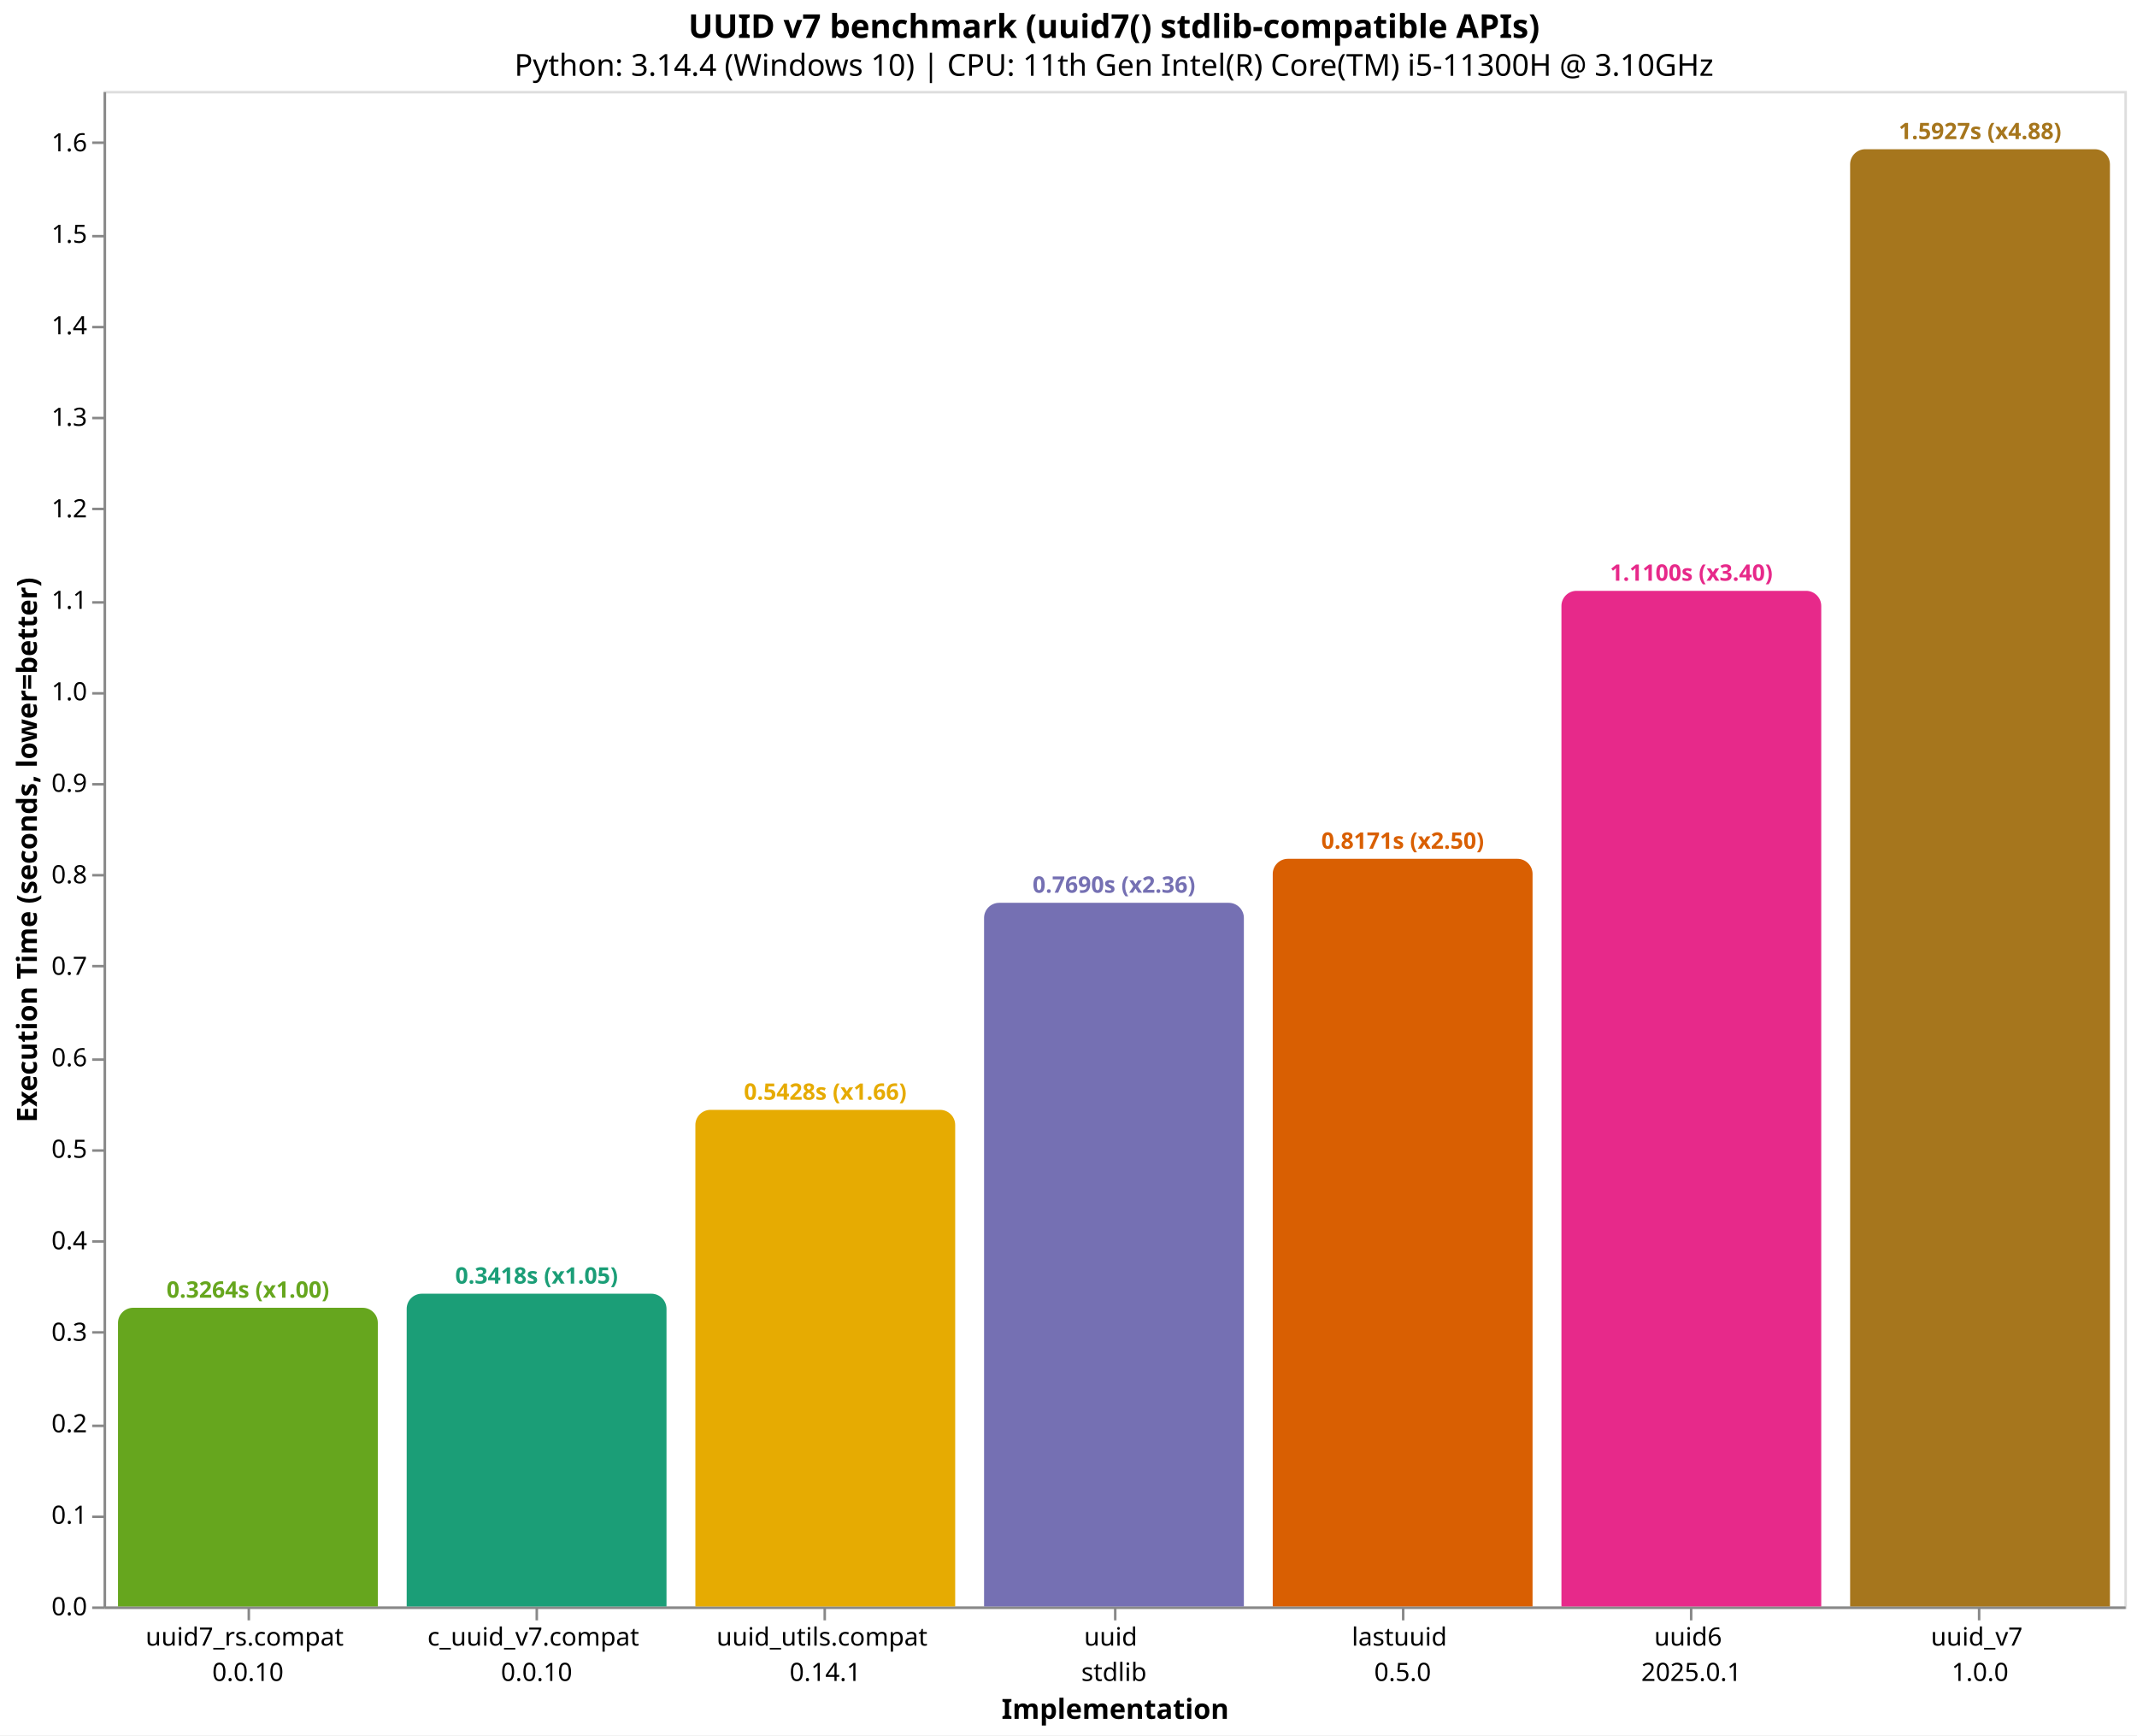
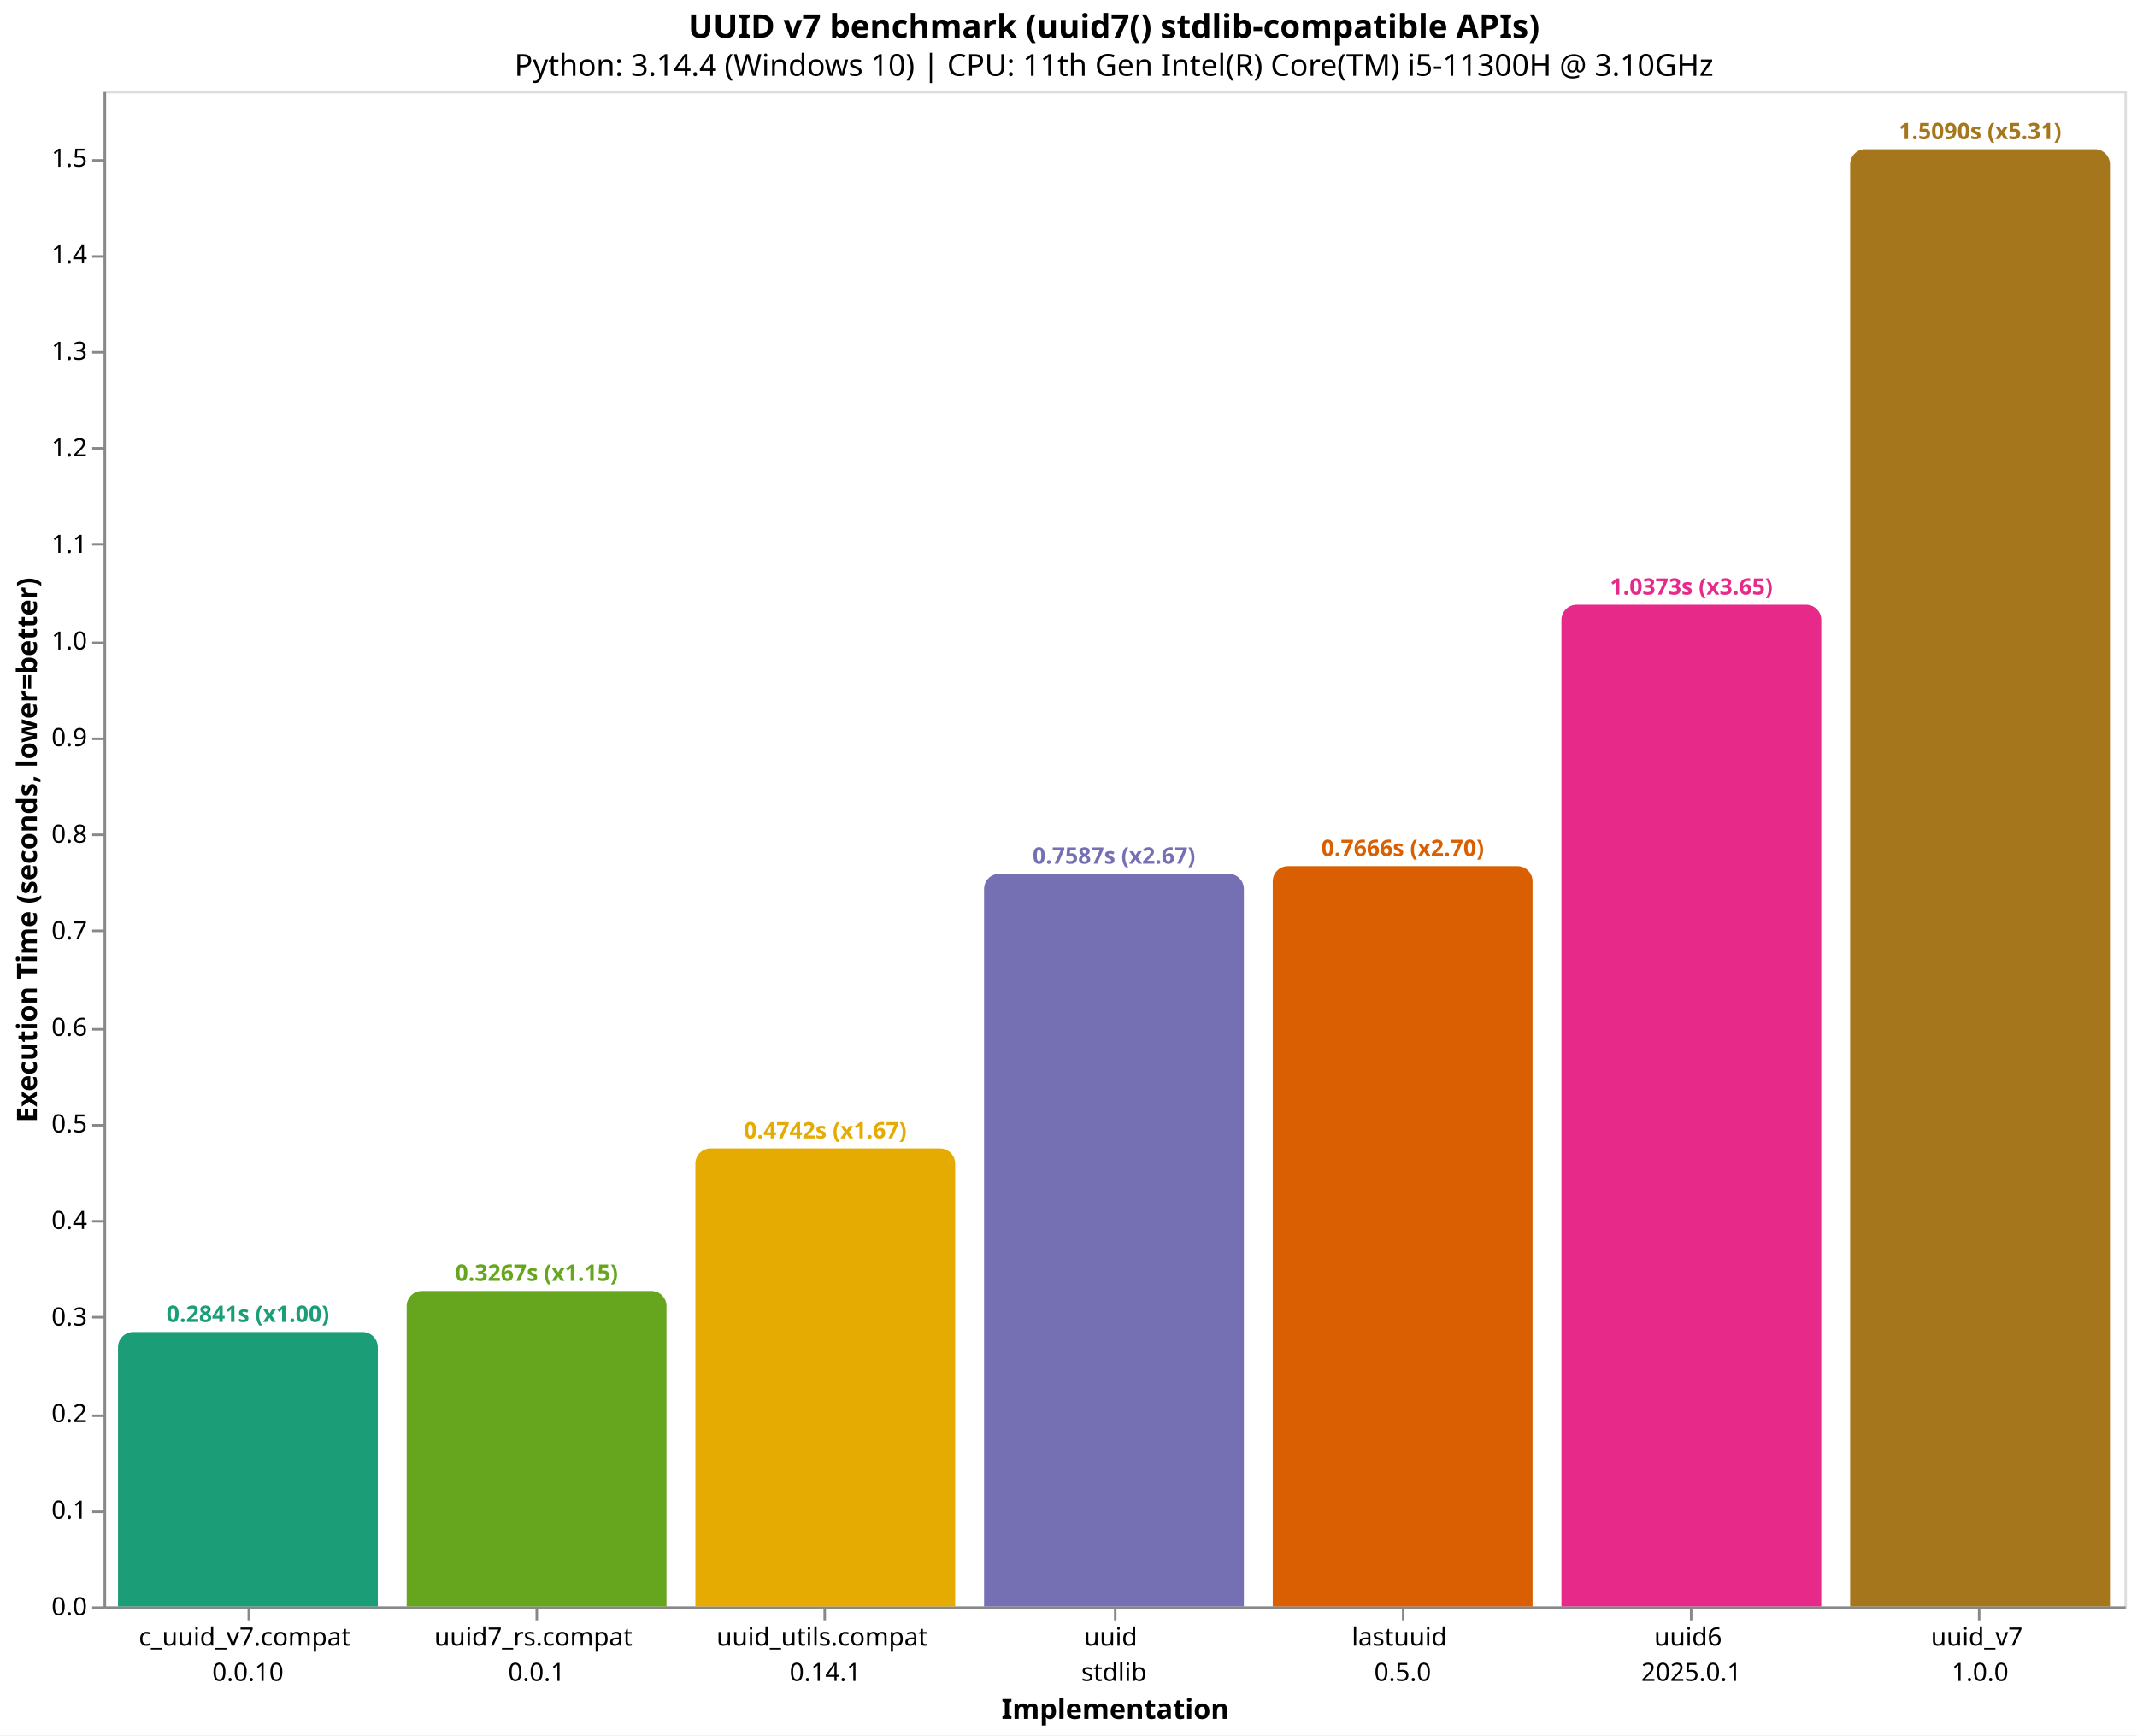
<svg xmlns="http://www.w3.org/2000/svg" version="1.1" class="marks" width="846" height="687" viewBox="0 0 846 687">
  <rect width="846" height="687" fill="white" />
  <g fill="none" stroke-miterlimit="10" transform="translate(41,36)">
    <g class="mark-group role-frame root" role="graphics-object" aria-roledescription="group mark container">
      <g transform="translate(0,0)">
        <path class="background" aria-hidden="true" d="M0.5,0.5h800v600h-800Z" stroke="#ddd" />
        <g>
-           <g class="mark-group role-axis" role="graphics-symbol" aria-roledescription="axis" aria-label="X-axis titled 'Implementation' for a discrete scale with 7 values: uuid7_rs.compat&#10;0.0.10, c_uuid_v7.compat&#10;0.0.10, uuid_utils.compat&#10;0.14.1, uuid&#10;stdlib, lastuuid&#10;0.5.0, uuid6&#10;2025.0.1, uuid_v7&#10;1.0.0">
+           <g class="mark-group role-axis" role="graphics-symbol" aria-roledescription="axis" aria-label="X-axis titled 'Implementation' for a discrete scale with 7 values: c_uuid_v7.compat&#10;0.0.10, uuid7_rs.compat&#10;0.0.1, uuid_utils.compat&#10;0.14.1, uuid&#10;stdlib, lastuuid&#10;0.5.0, uuid6&#10;2025.0.1, uuid_v7&#10;1.0.0">
            <g transform="translate(0.5,600.5)">
              <path class="background" aria-hidden="true" d="M0,0h0v0h0Z" pointer-events="none" />
              <g>
                <g class="mark-rule role-axis-tick" pointer-events="none">
                  <line transform="translate(57,0)" x2="0" y2="5" stroke="#888" stroke-width="1" opacity="1" />
                  <line transform="translate(171,0)" x2="0" y2="5" stroke="#888" stroke-width="1" opacity="1" />
                  <line transform="translate(285,0)" x2="0" y2="5" stroke="#888" stroke-width="1" opacity="1" />
                  <line transform="translate(400,0)" x2="0" y2="5" stroke="#888" stroke-width="1" opacity="1" />
                  <line transform="translate(514,0)" x2="0" y2="5" stroke="#888" stroke-width="1" opacity="1" />
                  <line transform="translate(628,0)" x2="0" y2="5" stroke="#888" stroke-width="1" opacity="1" />
                  <line transform="translate(742,0)" x2="0" y2="5" stroke="#888" stroke-width="1" opacity="1" />
                </g>
                <g class="mark-text role-axis-label" pointer-events="none">
                  <text text-anchor="middle" transform="translate(56.64286,15)" font-family="sans-serif" font-size="10px" fill="#000" opacity="1">
-                     <tspan>uuid7_rs.compat</tspan>
-                     <tspan x="0" dy="14">0.0.10</tspan>
-                   </text>
-                   <text text-anchor="middle" transform="translate(170.9286,15)" font-family="sans-serif" font-size="10px" fill="#000" opacity="1">
                    <tspan>c_uuid_v7.compat</tspan>
                    <tspan x="0" dy="14">0.0.10</tspan>
+                   </text>
+                   <text text-anchor="middle" transform="translate(170.9286,15)" font-family="sans-serif" font-size="10px" fill="#000" opacity="1">
+                     <tspan>uuid7_rs.compat</tspan>
+                     <tspan x="0" dy="14">0.0.1</tspan>
                  </text>
                  <text text-anchor="middle" transform="translate(285.2143,15)" font-family="sans-serif" font-size="10px" fill="#000" opacity="1">
                    <tspan>uuid_utils.compat</tspan>
                    <tspan x="0" dy="14">0.14.1</tspan>
                  </text>
                  <text text-anchor="middle" transform="translate(399.5,15)" font-family="sans-serif" font-size="10px" fill="#000" opacity="1">
                    <tspan>uuid</tspan>
                    <tspan x="0" dy="14">stdlib</tspan>
                  </text>
                  <text text-anchor="middle" transform="translate(513.7857,15)" font-family="sans-serif" font-size="10px" fill="#000" opacity="1">
                    <tspan>lastuuid</tspan>
                    <tspan x="0" dy="14">0.5.0</tspan>
                  </text>
                  <text text-anchor="middle" transform="translate(628.0714,15)" font-family="sans-serif" font-size="10px" fill="#000" opacity="1">
                    <tspan>uuid6</tspan>
                    <tspan x="0" dy="14">2025.0.1</tspan>
                  </text>
                  <text text-anchor="middle" transform="translate(742.3571,15)" font-family="sans-serif" font-size="10px" fill="#000" opacity="1">
                    <tspan>uuid_v7</tspan>
                    <tspan x="0" dy="14">1.0.0</tspan>
                  </text>
                </g>
                <g class="mark-rule role-axis-domain" pointer-events="none">
                  <line transform="translate(0,0)" x2="800" y2="0" stroke="#888" stroke-width="1" opacity="1" />
                </g>
                <g class="mark-text role-axis-title" pointer-events="none">
                  <text text-anchor="middle" transform="translate(400,44)" font-family="sans-serif" font-size="11px" font-weight="bold" fill="#000" opacity="1">Implementation</text>
                </g>
              </g>
              <path class="foreground" aria-hidden="true" d="" pointer-events="none" display="none" />
            </g>
          </g>
-           <g class="mark-group role-axis" role="graphics-symbol" aria-roledescription="axis" aria-label="Y-axis titled 'Execution Time (seconds, lower=better)' for a linear scale with values from 0.0 to 1.7">
+           <g class="mark-group role-axis" role="graphics-symbol" aria-roledescription="axis" aria-label="Y-axis titled 'Execution Time (seconds, lower=better)' for a linear scale with values from 0.0 to 1.6">
            <g transform="translate(0.5,0.5)">
              <path class="background" aria-hidden="true" d="M0,0h0v0h0Z" pointer-events="none" />
              <g>
                <g class="mark-rule role-axis-tick" pointer-events="none">
                  <line transform="translate(0,600)" x2="-5" y2="0" stroke="#888" stroke-width="1" opacity="1" />
-                   <line transform="translate(0,564)" x2="-5" y2="0" stroke="#888" stroke-width="1" opacity="1" />
-                   <line transform="translate(0,528)" x2="-5" y2="0" stroke="#888" stroke-width="1" opacity="1" />
-                   <line transform="translate(0,491)" x2="-5" y2="0" stroke="#888" stroke-width="1" opacity="1" />
-                   <line transform="translate(0,455)" x2="-5" y2="0" stroke="#888" stroke-width="1" opacity="1" />
-                   <line transform="translate(0,419)" x2="-5" y2="0" stroke="#888" stroke-width="1" opacity="1" />
-                   <line transform="translate(0,383)" x2="-5" y2="0" stroke="#888" stroke-width="1" opacity="1" />
-                   <line transform="translate(0,346)" x2="-5" y2="0" stroke="#888" stroke-width="1" opacity="1" />
-                   <line transform="translate(0,310)" x2="-5" y2="0" stroke="#888" stroke-width="1" opacity="1" />
-                   <line transform="translate(0,274)" x2="-5" y2="0" stroke="#888" stroke-width="1" opacity="1" />
-                   <line transform="translate(0,238)" x2="-5" y2="0" stroke="#888" stroke-width="1" opacity="1" />
-                   <line transform="translate(0,202)" x2="-5" y2="0" stroke="#888" stroke-width="1" opacity="1" />
-                   <line transform="translate(0,165)" x2="-5" y2="0" stroke="#888" stroke-width="1" opacity="1" />
-                   <line transform="translate(0,129)" x2="-5" y2="0" stroke="#888" stroke-width="1" opacity="1" />
-                   <line transform="translate(0,93)" x2="-5" y2="0" stroke="#888" stroke-width="1" opacity="1" />
-                   <line transform="translate(0,57)" x2="-5" y2="0" stroke="#888" stroke-width="1" opacity="1" />
-                   <line transform="translate(0,20)" x2="-5" y2="0" stroke="#888" stroke-width="1" opacity="1" />
+                   <line transform="translate(0,562)" x2="-5" y2="0" stroke="#888" stroke-width="1" opacity="1" />
+                   <line transform="translate(0,524)" x2="-5" y2="0" stroke="#888" stroke-width="1" opacity="1" />
+                   <line transform="translate(0,485)" x2="-5" y2="0" stroke="#888" stroke-width="1" opacity="1" />
+                   <line transform="translate(0,447)" x2="-5" y2="0" stroke="#888" stroke-width="1" opacity="1" />
+                   <line transform="translate(0,409)" x2="-5" y2="0" stroke="#888" stroke-width="1" opacity="1" />
+                   <line transform="translate(0,371)" x2="-5" y2="0" stroke="#888" stroke-width="1" opacity="1" />
+                   <line transform="translate(0,332)" x2="-5" y2="0" stroke="#888" stroke-width="1" opacity="1" />
+                   <line transform="translate(0,294)" x2="-5" y2="0" stroke="#888" stroke-width="1" opacity="1" />
+                   <line transform="translate(0,256)" x2="-5" y2="0" stroke="#888" stroke-width="1" opacity="1" />
+                   <line transform="translate(0,218)" x2="-5" y2="0" stroke="#888" stroke-width="1" opacity="1" />
+                   <line transform="translate(0,179)" x2="-5" y2="0" stroke="#888" stroke-width="1" opacity="1" />
+                   <line transform="translate(0,141)" x2="-5" y2="0" stroke="#888" stroke-width="1" opacity="1" />
+                   <line transform="translate(0,103)" x2="-5" y2="0" stroke="#888" stroke-width="1" opacity="1" />
+                   <line transform="translate(0,65)" x2="-5" y2="0" stroke="#888" stroke-width="1" opacity="1" />
+                   <line transform="translate(0,27)" x2="-5" y2="0" stroke="#888" stroke-width="1" opacity="1" />
                </g>
                <g class="mark-text role-axis-label" pointer-events="none">
                  <text text-anchor="end" transform="translate(-7,603)" font-family="sans-serif" font-size="10px" fill="#000" opacity="1">0.0</text>
-                   <text text-anchor="end" transform="translate(-7,566.7763)" font-family="sans-serif" font-size="10px" fill="#000" opacity="1">0.1</text>
-                   <text text-anchor="end" transform="translate(-7,530.5527)" font-family="sans-serif" font-size="10px" fill="#000" opacity="1">0.2</text>
-                   <text text-anchor="end" transform="translate(-7,494.329)" font-family="sans-serif" font-size="10px" fill="#000" opacity="1">0.3</text>
-                   <text text-anchor="end" transform="translate(-7,458.1053)" font-family="sans-serif" font-size="10px" fill="#000" opacity="1">0.4</text>
-                   <text text-anchor="end" transform="translate(-7,421.8816)" font-family="sans-serif" font-size="10px" fill="#000" opacity="1">0.5</text>
-                   <text text-anchor="end" transform="translate(-7,385.658)" font-family="sans-serif" font-size="10px" fill="#000" opacity="1">0.6</text>
-                   <text text-anchor="end" transform="translate(-7,349.4343)" font-family="sans-serif" font-size="10px" fill="#000" opacity="1">0.7</text>
-                   <text text-anchor="end" transform="translate(-7,313.2106)" font-family="sans-serif" font-size="10px" fill="#000" opacity="1">0.8</text>
-                   <text text-anchor="end" transform="translate(-7,276.9869)" font-family="sans-serif" font-size="10px" fill="#000" opacity="1">0.9</text>
-                   <text text-anchor="end" transform="translate(-7,240.7633)" font-family="sans-serif" font-size="10px" fill="#000" opacity="1">1.0</text>
-                   <text text-anchor="end" transform="translate(-7,204.5396)" font-family="sans-serif" font-size="10px" fill="#000" opacity="1">1.1</text>
-                   <text text-anchor="end" transform="translate(-7,168.3159)" font-family="sans-serif" font-size="10px" fill="#000" opacity="1">1.2</text>
-                   <text text-anchor="end" transform="translate(-7,132.0922)" font-family="sans-serif" font-size="10px" fill="#000" opacity="1">1.3</text>
-                   <text text-anchor="end" transform="translate(-7,95.86857)" font-family="sans-serif" font-size="10px" fill="#000" opacity="1">1.4</text>
-                   <text text-anchor="end" transform="translate(-7,59.64489)" font-family="sans-serif" font-size="10px" fill="#000" opacity="1">1.5</text>
-                   <text text-anchor="end" transform="translate(-7,23.42122)" font-family="sans-serif" font-size="10px" fill="#000" opacity="1">1.6</text>
+                   <text text-anchor="end" transform="translate(-7,564.7668)" font-family="sans-serif" font-size="10px" fill="#000" opacity="1">0.1</text>
+                   <text text-anchor="end" transform="translate(-7,526.5337)" font-family="sans-serif" font-size="10px" fill="#000" opacity="1">0.2</text>
+                   <text text-anchor="end" transform="translate(-7,488.3005)" font-family="sans-serif" font-size="10px" fill="#000" opacity="1">0.3</text>
+                   <text text-anchor="end" transform="translate(-7,450.0673)" font-family="sans-serif" font-size="10px" fill="#000" opacity="1">0.4</text>
+                   <text text-anchor="end" transform="translate(-7,411.8342)" font-family="sans-serif" font-size="10px" fill="#000" opacity="1">0.5</text>
+                   <text text-anchor="end" transform="translate(-7,373.601)" font-family="sans-serif" font-size="10px" fill="#000" opacity="1">0.6</text>
+                   <text text-anchor="end" transform="translate(-7,335.3678)" font-family="sans-serif" font-size="10px" fill="#000" opacity="1">0.7</text>
+                   <text text-anchor="end" transform="translate(-7,297.1346)" font-family="sans-serif" font-size="10px" fill="#000" opacity="1">0.8</text>
+                   <text text-anchor="end" transform="translate(-7,258.9015)" font-family="sans-serif" font-size="10px" fill="#000" opacity="1">0.9</text>
+                   <text text-anchor="end" transform="translate(-7,220.6683)" font-family="sans-serif" font-size="10px" fill="#000" opacity="1">1.0</text>
+                   <text text-anchor="end" transform="translate(-7,182.4351)" font-family="sans-serif" font-size="10px" fill="#000" opacity="1">1.1</text>
+                   <text text-anchor="end" transform="translate(-7,144.202)" font-family="sans-serif" font-size="10px" fill="#000" opacity="1">1.2</text>
+                   <text text-anchor="end" transform="translate(-7,105.9688)" font-family="sans-serif" font-size="10px" fill="#000" opacity="1">1.3</text>
+                   <text text-anchor="end" transform="translate(-7,67.73563)" font-family="sans-serif" font-size="10px" fill="#000" opacity="1">1.4</text>
+                   <text text-anchor="end" transform="translate(-7,29.50246)" font-family="sans-serif" font-size="10px" fill="#000" opacity="1">1.5</text>
                </g>
                <g class="mark-rule role-axis-domain" pointer-events="none">
                  <line transform="translate(0,600)" x2="0" y2="-600" stroke="#888" stroke-width="1" opacity="1" />
                </g>
                <g class="mark-text role-axis-title" pointer-events="none">
                  <text text-anchor="middle" transform="translate(-24.90137,300) rotate(-90) translate(0,-2)" font-family="sans-serif" font-size="11px" font-weight="bold" fill="#000" opacity="1">Execution Time (seconds, lower=better)</text>
                </g>
              </g>
              <path class="foreground" aria-hidden="true" d="" pointer-events="none" display="none" />
            </g>
          </g>
          <g class="mark-group role-scope" role="graphics-object" aria-roledescription="group mark container">
-             <g transform="translate(5.714286,481.7571)">
-               <path class="background" aria-hidden="true" d="M6,0L96.857,0C100.169,0,102.857,2.689,102.857,6L102.857,118.243C102.857,118.243,102.857,118.243,102.857,118.243L0,118.243C0,118.243,0,118.243,0,118.243L0,6C0,2.689,2.689,0,6,0Z" />
+             <g transform="translate(5.714286,491.3681)">
+               <path class="background" aria-hidden="true" d="M6,0L96.857,0C100.169,0,102.857,2.689,102.857,6L102.857,108.632C102.857,108.632,102.857,108.632,102.857,108.632L0,108.632C0,108.632,0,108.632,0,108.632L0,6C0,2.689,2.689,0,6,0Z" />
              <g clip-path="url(#clip10)">
                <g class="mark-group role-scope" role="graphics-object" aria-roledescription="group mark container">
-                   <g transform="translate(0,-481.7571)">
-                     <path class="background" aria-hidden="true" d="M0,0h102.857v0h-102.857Z" />
-                     <g>
-                       <g class="mark-rect role-mark layer_0_marks" role="graphics-object" aria-roledescription="rect mark container">
-                         <path aria-label="Implementation: uuid7_rs.compat&#10;0.0.10; Execution Time (seconds, lower=better): 0.326424399998; implementation: uuid7_rs.compat; Execution Time (s): 0.3264; Slowdown: 1.00" role="graphics-symbol" aria-roledescription="bar" d="M0,481.757h102.857v118.243h-102.857Z" fill="#66a61e" />
-                       </g>
-                     </g>
-                     <path class="foreground" aria-hidden="true" d="" display="none" />
-                   </g>
-                 </g>
-               </g>
-               <path class="foreground" aria-hidden="true" d="" display="none" />
-             </g>
-             <g transform="translate(120,476.1869)">
-               <path class="background" aria-hidden="true" d="M6,0L96.857,0C100.169,0,102.857,2.689,102.857,6L102.857,123.813C102.857,123.813,102.857,123.813,102.857,123.813L0,123.813C0,123.813,0,123.813,0,123.813L0,6C0,2.689,2.689,0,6,0Z" />
+                   <g transform="translate(0,-491.3681)">
+                     <path class="background" aria-hidden="true" d="M0,0h102.857v0h-102.857Z" />
+                     <g>
+                       <g class="mark-rect role-mark layer_0_marks" role="graphics-object" aria-roledescription="rect mark container">
+                         <path aria-label="Implementation: c_uuid_v7.compat&#10;0.0.10; Execution Time (seconds, lower=better): 0.28413; implementation: c_uuid_v7.compat; Execution Time (s): 0.2841; Slowdown: 1.00" role="graphics-symbol" aria-roledescription="bar" d="M0,491.368h102.857v108.632h-102.857Z" fill="#1b9e77" />
+                       </g>
+                     </g>
+                     <path class="foreground" aria-hidden="true" d="" display="none" />
+                   </g>
+                 </g>
+               </g>
+               <path class="foreground" aria-hidden="true" d="" display="none" />
+             </g>
+             <g transform="translate(120,475.0979)">
+               <path class="background" aria-hidden="true" d="M6,0L96.857,0C100.169,0,102.857,2.689,102.857,6L102.857,124.902C102.857,124.902,102.857,124.902,102.857,124.902L0,124.902C0,124.902,0,124.902,0,124.902L0,6C0,2.689,2.689,0,6,0Z" />
              <g clip-path="url(#clip11)">
                <g class="mark-group role-scope" role="graphics-object" aria-roledescription="group mark container">
-                   <g transform="translate(0,-476.1869)">
-                     <path class="background" aria-hidden="true" d="M0,0h102.857v0h-102.857Z" />
-                     <g>
-                       <g class="mark-rect role-mark layer_0_marks" role="graphics-object" aria-roledescription="rect mark container">
-                         <path aria-label="Implementation: c_uuid_v7.compat&#10;0.0.10; Execution Time (seconds, lower=better): 0.341801499999; implementation: c_uuid_v7.compat; Execution Time (s): 0.3418; Slowdown: 1.05" role="graphics-symbol" aria-roledescription="bar" d="M0,476.187h102.857v123.813h-102.857Z" fill="#1b9e77" />
-                       </g>
-                     </g>
-                     <path class="foreground" aria-hidden="true" d="" display="none" />
-                   </g>
-                 </g>
-               </g>
-               <path class="foreground" aria-hidden="true" d="" display="none" />
-             </g>
-             <g transform="translate(234.2857,403.3922)">
-               <path class="background" aria-hidden="true" d="M6,0L96.857,0C100.169,0,102.857,2.689,102.857,6L102.857,196.608C102.857,196.608,102.857,196.608,102.857,196.608L0,196.608C0,196.608,0,196.608,0,196.608L0,6C0,2.689,2.689,0,6,0Z" />
+                   <g transform="translate(0,-475.0979)">
+                     <path class="background" aria-hidden="true" d="M0,0h102.857v0h-102.857Z" />
+                     <g>
+                       <g class="mark-rect role-mark layer_0_marks" role="graphics-object" aria-roledescription="rect mark container">
+                         <path aria-label="Implementation: uuid7_rs.compat&#10;0.0.1; Execution Time (seconds, lower=better): 0.326685100001; implementation: uuid7_rs.compat; Execution Time (s): 0.3267; Slowdown: 1.15" role="graphics-symbol" aria-roledescription="bar" d="M0,475.098h102.857v124.902h-102.857Z" fill="#66a61e" />
+                       </g>
+                     </g>
+                     <path class="foreground" aria-hidden="true" d="" display="none" />
+                   </g>
+                 </g>
+               </g>
+               <path class="foreground" aria-hidden="true" d="" display="none" />
+             </g>
+             <g transform="translate(234.2857,418.6827)">
+               <path class="background" aria-hidden="true" d="M6,0L96.857,0C100.169,0,102.857,2.689,102.857,6L102.857,181.317C102.857,181.317,102.857,181.317,102.857,181.317L0,181.317C0,181.317,0,181.317,0,181.317L0,6C0,2.689,2.689,0,6,0Z" />
              <g clip-path="url(#clip12)">
                <g class="mark-group role-scope" role="graphics-object" aria-roledescription="group mark container">
-                   <g transform="translate(0,-403.3922)">
-                     <path class="background" aria-hidden="true" d="M0,0h102.857v0h-102.857Z" />
-                     <g>
-                       <g class="mark-rect role-mark layer_0_marks" role="graphics-object" aria-roledescription="rect mark container">
-                         <path aria-label="Implementation: uuid_utils.compat&#10;0.14.1; Execution Time (seconds, lower=better): 0.542760599998; implementation: uuid_utils.compat; Execution Time (s): 0.5428; Slowdown: 1.66" role="graphics-symbol" aria-roledescription="bar" d="M0,403.392h102.857v196.608h-102.857Z" fill="#e6ab02" />
-                       </g>
-                     </g>
-                     <path class="foreground" aria-hidden="true" d="" display="none" />
-                   </g>
-                 </g>
-               </g>
-               <path class="foreground" aria-hidden="true" d="" display="none" />
-             </g>
-             <g transform="translate(348.5714,321.4279)">
-               <path class="background" aria-hidden="true" d="M6,0L96.857,0C100.169,0,102.857,2.689,102.857,6L102.857,278.572C102.857,278.572,102.857,278.572,102.857,278.572L0,278.572C0,278.572,0,278.572,0,278.572L0,6C0,2.689,2.689,0,6,0Z" />
+                   <g transform="translate(0,-418.6827)">
+                     <path class="background" aria-hidden="true" d="M0,0h102.857v0h-102.857Z" />
+                     <g>
+                       <g class="mark-rect role-mark layer_0_marks" role="graphics-object" aria-roledescription="rect mark container">
+                         <path aria-label="Implementation: uuid_utils.compat&#10;0.14.1; Execution Time (seconds, lower=better): 0.474240899999; implementation: uuid_utils.compat; Execution Time (s): 0.4742; Slowdown: 1.67" role="graphics-symbol" aria-roledescription="bar" d="M0,418.683h102.857v181.317h-102.857Z" fill="#e6ab02" />
+                       </g>
+                     </g>
+                     <path class="foreground" aria-hidden="true" d="" display="none" />
+                   </g>
+                 </g>
+               </g>
+               <path class="foreground" aria-hidden="true" d="" display="none" />
+             </g>
+             <g transform="translate(348.5714,309.935)">
+               <path class="background" aria-hidden="true" d="M6,0L96.857,0C100.169,0,102.857,2.689,102.857,6L102.857,290.065C102.857,290.065,102.857,290.065,102.857,290.065L0,290.065C0,290.065,0,290.065,0,290.065L0,6C0,2.689,2.689,0,6,0Z" />
              <g clip-path="url(#clip13)">
                <g class="mark-group role-scope" role="graphics-object" aria-roledescription="group mark container">
-                   <g transform="translate(0,-321.4279)">
-                     <path class="background" aria-hidden="true" d="M0,0h102.857v0h-102.857Z" />
-                     <g>
-                       <g class="mark-rect role-mark layer_0_marks" role="graphics-object" aria-roledescription="rect mark container">
-                         <path aria-label="Implementation: uuid&#10;stdlib; Execution Time (seconds, lower=better): 0.769033200002; implementation: uuid; Execution Time (s): 0.7690; Slowdown: 2.36" role="graphics-symbol" aria-roledescription="bar" d="M0,321.428h102.857v278.572h-102.857Z" fill="#7570b3" />
-                       </g>
-                     </g>
-                     <path class="foreground" aria-hidden="true" d="" display="none" />
-                   </g>
-                 </g>
-               </g>
-               <path class="foreground" aria-hidden="true" d="" display="none" />
-             </g>
-             <g transform="translate(462.8571,304.0106)">
-               <path class="background" aria-hidden="true" d="M6,0L96.857,0C100.169,0,102.857,2.689,102.857,6L102.857,295.989C102.857,295.989,102.857,295.989,102.857,295.989L0,295.989C0,295.989,0,295.989,0,295.989L0,6C0,2.689,2.689,0,6,0Z" />
+                   <g transform="translate(0,-309.935)">
+                     <path class="background" aria-hidden="true" d="M0,0h102.857v0h-102.857Z" />
+                     <g>
+                       <g class="mark-rect role-mark layer_0_marks" role="graphics-object" aria-roledescription="rect mark container">
+                         <path aria-label="Implementation: uuid&#10;stdlib; Execution Time (seconds, lower=better): 0.758673700002; implementation: uuid; Execution Time (s): 0.7587; Slowdown: 2.67" role="graphics-symbol" aria-roledescription="bar" d="M0,309.935h102.857v290.065h-102.857Z" fill="#7570b3" />
+                       </g>
+                     </g>
+                     <path class="foreground" aria-hidden="true" d="" display="none" />
+                   </g>
+                 </g>
+               </g>
+               <path class="foreground" aria-hidden="true" d="" display="none" />
+             </g>
+             <g transform="translate(462.8571,306.9208)">
+               <path class="background" aria-hidden="true" d="M6,0L96.857,0C100.169,0,102.857,2.689,102.857,6L102.857,293.079C102.857,293.079,102.857,293.079,102.857,293.079L0,293.079C0,293.079,0,293.079,0,293.079L0,6C0,2.689,2.689,0,6,0Z" />
              <g clip-path="url(#clip14)">
                <g class="mark-group role-scope" role="graphics-object" aria-roledescription="group mark container">
-                   <g transform="translate(0,-304.0106)">
-                     <path class="background" aria-hidden="true" d="M0,0h102.857v0h-102.857Z" />
-                     <g>
-                       <g class="mark-rect role-mark layer_0_marks" role="graphics-object" aria-roledescription="rect mark container">
-                         <path aria-label="Implementation: lastuuid&#10;0.5.0; Execution Time (seconds, lower=better): 0.817115900001; implementation: lastuuid; Execution Time (s): 0.8171; Slowdown: 2.50" role="graphics-symbol" aria-roledescription="bar" d="M0,304.011h102.857v295.989h-102.857Z" fill="#d95f02" />
-                       </g>
-                     </g>
-                     <path class="foreground" aria-hidden="true" d="" display="none" />
-                   </g>
-                 </g>
-               </g>
-               <path class="foreground" aria-hidden="true" d="" display="none" />
-             </g>
-             <g transform="translate(577.1429,197.9132)">
-               <path class="background" aria-hidden="true" d="M6,0L96.857,0C100.169,0,102.857,2.689,102.857,6L102.857,402.087C102.857,402.087,102.857,402.087,102.857,402.087L0,402.087C0,402.087,0,402.087,0,402.087L0,6C0,2.689,2.689,0,6,0Z" />
+                   <g transform="translate(0,-306.9208)">
+                     <path class="background" aria-hidden="true" d="M0,0h102.857v0h-102.857Z" />
+                     <g>
+                       <g class="mark-rect role-mark layer_0_marks" role="graphics-object" aria-roledescription="rect mark container">
+                         <path aria-label="Implementation: lastuuid&#10;0.5.0; Execution Time (seconds, lower=better): 0.766557399998; implementation: lastuuid; Execution Time (s): 0.7666; Slowdown: 2.70" role="graphics-symbol" aria-roledescription="bar" d="M0,306.921h102.857v293.079h-102.857Z" fill="#d95f02" />
+                       </g>
+                     </g>
+                     <path class="foreground" aria-hidden="true" d="" display="none" />
+                   </g>
+                 </g>
+               </g>
+               <path class="foreground" aria-hidden="true" d="" display="none" />
+             </g>
+             <g transform="translate(577.1429,203.4086)">
+               <path class="background" aria-hidden="true" d="M6,0L96.857,0C100.169,0,102.857,2.689,102.857,6L102.857,396.591C102.857,396.591,102.857,396.591,102.857,396.591L0,396.591C0,396.591,0,396.591,0,396.591L0,6C0,2.689,2.689,0,6,0Z" />
              <g clip-path="url(#clip15)">
                <g class="mark-group role-scope" role="graphics-object" aria-roledescription="group mark container">
-                   <g transform="translate(0,-197.9132)">
-                     <path class="background" aria-hidden="true" d="M0,0h102.857v0h-102.857Z" />
-                     <g>
-                       <g class="mark-rect role-mark layer_0_marks" role="graphics-object" aria-roledescription="rect mark container">
-                         <path aria-label="Implementation: uuid6&#10;2025.0.1; Execution Time (seconds, lower=better): 1.1100112; implementation: uuid6; Execution Time (s): 1.1100; Slowdown: 3.40" role="graphics-symbol" aria-roledescription="bar" d="M0,197.913h102.857v402.087h-102.857Z" fill="#e7298a" />
+                   <g transform="translate(0,-203.4086)">
+                     <path class="background" aria-hidden="true" d="M0,0h102.857v0h-102.857Z" />
+                     <g>
+                       <g class="mark-rect role-mark layer_0_marks" role="graphics-object" aria-roledescription="rect mark container">
+                         <path aria-label="Implementation: uuid6&#10;2025.0.1; Execution Time (seconds, lower=better): 1.0372967; implementation: uuid6; Execution Time (s): 1.0373; Slowdown: 3.65" role="graphics-symbol" aria-roledescription="bar" d="M0,203.409h102.857v396.591h-102.857Z" fill="#e7298a" />
                      </g>
                    </g>
                    <path class="foreground" aria-hidden="true" d="" display="none" />
                  </g>
                </g>
              </g>
              <path class="foreground" aria-hidden="true" d="" display="none" />
            </g>
            <g transform="translate(691.4286,23.07692)">
              <path class="background" aria-hidden="true" d="M6,0L96.857,0C100.169,0,102.857,2.689,102.857,6L102.857,576.923C102.857,576.923,102.857,576.923,102.857,576.923L0,576.923C0,576.923,0,576.923,0,576.923L0,6C0,2.689,2.689,0,6,0Z" />
              <g clip-path="url(#clip16)">
                <g class="mark-group role-scope" role="graphics-object" aria-roledescription="group mark container">
                  <g transform="translate(0,-23.07692)">
                    <path class="background" aria-hidden="true" d="M0,0h102.857v0h-102.857Z" />
                    <g>
                      <g class="mark-rect role-mark layer_0_marks" role="graphics-object" aria-roledescription="rect mark container">
-                         <path aria-label="Implementation: uuid_v7&#10;1.0.0; Execution Time (seconds, lower=better): 1.5926686; implementation: uuid_v7; Execution Time (s): 1.5927; Slowdown: 4.88" role="graphics-symbol" aria-roledescription="bar" d="M0,23.077h102.857v576.923h-102.857Z" fill="#a6761d" />
+                         <path aria-label="Implementation: uuid_v7&#10;1.0.0; Execution Time (seconds, lower=better): 1.5089596; implementation: uuid_v7; Execution Time (s): 1.5090; Slowdown: 5.31" role="graphics-symbol" aria-roledescription="bar" d="M0,23.077h102.857v576.923h-102.857Z" fill="#a6761d" />
                      </g>
                    </g>
                    <path class="foreground" aria-hidden="true" d="" display="none" />
                  </g>
                </g>
              </g>
              <path class="foreground" aria-hidden="true" d="" display="none" />
            </g>
          </g>
          <g class="mark-text role-mark layer_1_marks" role="graphics-object" aria-roledescription="text mark container">
-             <text aria-label="Implementation: uuid7_rs.compat&#10;0.0.10; Execution Time (seconds, lower=better): 0.326424399998; implementation: uuid7_rs.compat; label: 0.3264s (x1.00); Execution Time (s): 0.3264; Slowdown: 1.00" role="graphics-symbol" aria-roledescription="text mark" text-anchor="middle" transform="translate(57.14286,477.7571)" font-family="sans-serif" font-size="9px" font-weight="bold" fill="#66a61e">0.3264s (x1.00)</text>
-             <text aria-label="Implementation: c_uuid_v7.compat&#10;0.0.10; Execution Time (seconds, lower=better): 0.341801499999; implementation: c_uuid_v7.compat; label: 0.3418s (x1.05); Execution Time (s): 0.3418; Slowdown: 1.05" role="graphics-symbol" aria-roledescription="text mark" text-anchor="middle" transform="translate(171.4286,472.1869)" font-family="sans-serif" font-size="9px" font-weight="bold" fill="#1b9e77">0.3418s (x1.05)</text>
-             <text aria-label="Implementation: uuid_utils.compat&#10;0.14.1; Execution Time (seconds, lower=better): 0.542760599998; implementation: uuid_utils.compat; label: 0.5428s (x1.66); Execution Time (s): 0.5428; Slowdown: 1.66" role="graphics-symbol" aria-roledescription="text mark" text-anchor="middle" transform="translate(285.7143,399.3922)" font-family="sans-serif" font-size="9px" font-weight="bold" fill="#e6ab02">0.5428s (x1.66)</text>
-             <text aria-label="Implementation: uuid&#10;stdlib; Execution Time (seconds, lower=better): 0.769033200002; implementation: uuid; label: 0.7690s (x2.36); Execution Time (s): 0.7690; Slowdown: 2.36" role="graphics-symbol" aria-roledescription="text mark" text-anchor="middle" transform="translate(400,317.4279)" font-family="sans-serif" font-size="9px" font-weight="bold" fill="#7570b3">0.7690s (x2.36)</text>
-             <text aria-label="Implementation: lastuuid&#10;0.5.0; Execution Time (seconds, lower=better): 0.817115900001; implementation: lastuuid; label: 0.8171s (x2.50); Execution Time (s): 0.8171; Slowdown: 2.50" role="graphics-symbol" aria-roledescription="text mark" text-anchor="middle" transform="translate(514.2857,300.0106)" font-family="sans-serif" font-size="9px" font-weight="bold" fill="#d95f02">0.8171s (x2.50)</text>
-             <text aria-label="Implementation: uuid6&#10;2025.0.1; Execution Time (seconds, lower=better): 1.1100112; implementation: uuid6; label: 1.1100s (x3.40); Execution Time (s): 1.1100; Slowdown: 3.40" role="graphics-symbol" aria-roledescription="text mark" text-anchor="middle" transform="translate(628.5714,193.9132)" font-family="sans-serif" font-size="9px" font-weight="bold" fill="#e7298a">1.1100s (x3.40)</text>
-             <text aria-label="Implementation: uuid_v7&#10;1.0.0; Execution Time (seconds, lower=better): 1.5926686; implementation: uuid_v7; label: 1.5927s (x4.88); Execution Time (s): 1.5927; Slowdown: 4.88" role="graphics-symbol" aria-roledescription="text mark" text-anchor="middle" transform="translate(742.8571,19.07692)" font-family="sans-serif" font-size="9px" font-weight="bold" fill="#a6761d">1.5927s (x4.88)</text>
+             <text aria-label="Implementation: c_uuid_v7.compat&#10;0.0.10; Execution Time (seconds, lower=better): 0.28413; implementation: c_uuid_v7.compat; label: 0.2841s (x1.00); Execution Time (s): 0.2841; Slowdown: 1.00" role="graphics-symbol" aria-roledescription="text mark" text-anchor="middle" transform="translate(57.14286,487.3681)" font-family="sans-serif" font-size="9px" font-weight="bold" fill="#1b9e77">0.2841s (x1.00)</text>
+             <text aria-label="Implementation: uuid7_rs.compat&#10;0.0.1; Execution Time (seconds, lower=better): 0.326685100001; implementation: uuid7_rs.compat; label: 0.3267s (x1.15); Execution Time (s): 0.3267; Slowdown: 1.15" role="graphics-symbol" aria-roledescription="text mark" text-anchor="middle" transform="translate(171.4286,471.0979)" font-family="sans-serif" font-size="9px" font-weight="bold" fill="#66a61e">0.3267s (x1.15)</text>
+             <text aria-label="Implementation: uuid_utils.compat&#10;0.14.1; Execution Time (seconds, lower=better): 0.474240899999; implementation: uuid_utils.compat; label: 0.4742s (x1.67); Execution Time (s): 0.4742; Slowdown: 1.67" role="graphics-symbol" aria-roledescription="text mark" text-anchor="middle" transform="translate(285.7143,414.6827)" font-family="sans-serif" font-size="9px" font-weight="bold" fill="#e6ab02">0.4742s (x1.67)</text>
+             <text aria-label="Implementation: uuid&#10;stdlib; Execution Time (seconds, lower=better): 0.758673700002; implementation: uuid; label: 0.7587s (x2.67); Execution Time (s): 0.7587; Slowdown: 2.67" role="graphics-symbol" aria-roledescription="text mark" text-anchor="middle" transform="translate(400,305.935)" font-family="sans-serif" font-size="9px" font-weight="bold" fill="#7570b3">0.7587s (x2.67)</text>
+             <text aria-label="Implementation: lastuuid&#10;0.5.0; Execution Time (seconds, lower=better): 0.766557399998; implementation: lastuuid; label: 0.7666s (x2.70); Execution Time (s): 0.7666; Slowdown: 2.70" role="graphics-symbol" aria-roledescription="text mark" text-anchor="middle" transform="translate(514.2857,302.9208)" font-family="sans-serif" font-size="9px" font-weight="bold" fill="#d95f02">0.7666s (x2.70)</text>
+             <text aria-label="Implementation: uuid6&#10;2025.0.1; Execution Time (seconds, lower=better): 1.0372967; implementation: uuid6; label: 1.0373s (x3.65); Execution Time (s): 1.0373; Slowdown: 3.65" role="graphics-symbol" aria-roledescription="text mark" text-anchor="middle" transform="translate(628.5714,199.4086)" font-family="sans-serif" font-size="9px" font-weight="bold" fill="#e7298a">1.0373s (x3.65)</text>
+             <text aria-label="Implementation: uuid_v7&#10;1.0.0; Execution Time (seconds, lower=better): 1.5089596; implementation: uuid_v7; label: 1.5090s (x5.31); Execution Time (s): 1.5090; Slowdown: 5.31" role="graphics-symbol" aria-roledescription="text mark" text-anchor="middle" transform="translate(742.8571,19.07692)" font-family="sans-serif" font-size="9px" font-weight="bold" fill="#a6761d">1.5090s (x5.31)</text>
          </g>
          <g class="mark-group role-title">
            <g transform="translate(400,-31)">
              <path class="background" aria-hidden="true" d="M0,0h0v0h0Z" pointer-events="none" />
              <g>
                <g class="mark-text role-title-text" role="graphics-symbol" aria-roledescription="title" aria-label="Title text 'UUID v7 benchmark (uuid7() stdlib-compatible APIs)'" pointer-events="none">
                  <text text-anchor="middle" transform="translate(0,10)" font-family="sans-serif" font-size="13px" font-weight="bold" fill="#000" opacity="1">UUID v7 benchmark (uuid7() stdlib-compatible APIs)</text>
                </g>
                <g class="mark-text role-title-subtitle" role="graphics-symbol" aria-roledescription="subtitle" aria-label="Subtitle text 'Python: 3.14.4 (Windows 10) | CPU: 11th Gen Intel(R) Core(TM) i5-11300H @ 3.10GHz'" pointer-events="none">
                  <text text-anchor="middle" transform="translate(0,25)" font-family="sans-serif" font-size="12px" fill="#000" opacity="1">Python: 3.14.4 (Windows 10) | CPU: 11th Gen Intel(R) Core(TM) i5-11300H @ 3.10GHz</text>
                </g>
              </g>
              <path class="foreground" aria-hidden="true" d="" pointer-events="none" display="none" />
            </g>
          </g>
        </g>
        <path class="foreground" aria-hidden="true" d="" display="none" />
      </g>
    </g>
  </g>
  <defs>
    <clipPath id="clip10">
-       <path d="M6,0L96.857,0C100.169,0,102.857,2.689,102.857,6L102.857,118.243C102.857,118.243,102.857,118.243,102.857,118.243L0,118.243C0,118.243,0,118.243,0,118.243L0,6C0,2.689,2.689,0,6,0Z" />
+       <path d="M6,0L96.857,0C100.169,0,102.857,2.689,102.857,6L102.857,108.632C102.857,108.632,102.857,108.632,102.857,108.632L0,108.632C0,108.632,0,108.632,0,108.632L0,6C0,2.689,2.689,0,6,0Z" />
    </clipPath>
    <clipPath id="clip11">
-       <path d="M6,0L96.857,0C100.169,0,102.857,2.689,102.857,6L102.857,123.813C102.857,123.813,102.857,123.813,102.857,123.813L0,123.813C0,123.813,0,123.813,0,123.813L0,6C0,2.689,2.689,0,6,0Z" />
+       <path d="M6,0L96.857,0C100.169,0,102.857,2.689,102.857,6L102.857,124.902C102.857,124.902,102.857,124.902,102.857,124.902L0,124.902C0,124.902,0,124.902,0,124.902L0,6C0,2.689,2.689,0,6,0Z" />
    </clipPath>
    <clipPath id="clip12">
-       <path d="M6,0L96.857,0C100.169,0,102.857,2.689,102.857,6L102.857,196.608C102.857,196.608,102.857,196.608,102.857,196.608L0,196.608C0,196.608,0,196.608,0,196.608L0,6C0,2.689,2.689,0,6,0Z" />
+       <path d="M6,0L96.857,0C100.169,0,102.857,2.689,102.857,6L102.857,181.317C102.857,181.317,102.857,181.317,102.857,181.317L0,181.317C0,181.317,0,181.317,0,181.317L0,6C0,2.689,2.689,0,6,0Z" />
    </clipPath>
    <clipPath id="clip13">
-       <path d="M6,0L96.857,0C100.169,0,102.857,2.689,102.857,6L102.857,278.572C102.857,278.572,102.857,278.572,102.857,278.572L0,278.572C0,278.572,0,278.572,0,278.572L0,6C0,2.689,2.689,0,6,0Z" />
+       <path d="M6,0L96.857,0C100.169,0,102.857,2.689,102.857,6L102.857,290.065C102.857,290.065,102.857,290.065,102.857,290.065L0,290.065C0,290.065,0,290.065,0,290.065L0,6C0,2.689,2.689,0,6,0Z" />
    </clipPath>
    <clipPath id="clip14">
-       <path d="M6,0L96.857,0C100.169,0,102.857,2.689,102.857,6L102.857,295.989C102.857,295.989,102.857,295.989,102.857,295.989L0,295.989C0,295.989,0,295.989,0,295.989L0,6C0,2.689,2.689,0,6,0Z" />
+       <path d="M6,0L96.857,0C100.169,0,102.857,2.689,102.857,6L102.857,293.079C102.857,293.079,102.857,293.079,102.857,293.079L0,293.079C0,293.079,0,293.079,0,293.079L0,6C0,2.689,2.689,0,6,0Z" />
    </clipPath>
    <clipPath id="clip15">
-       <path d="M6,0L96.857,0C100.169,0,102.857,2.689,102.857,6L102.857,402.087C102.857,402.087,102.857,402.087,102.857,402.087L0,402.087C0,402.087,0,402.087,0,402.087L0,6C0,2.689,2.689,0,6,0Z" />
+       <path d="M6,0L96.857,0C100.169,0,102.857,2.689,102.857,6L102.857,396.591C102.857,396.591,102.857,396.591,102.857,396.591L0,396.591C0,396.591,0,396.591,0,396.591L0,6C0,2.689,2.689,0,6,0Z" />
    </clipPath>
    <clipPath id="clip16">
      <path d="M6,0L96.857,0C100.169,0,102.857,2.689,102.857,6L102.857,576.923C102.857,576.923,102.857,576.923,102.857,576.923L0,576.923C0,576.923,0,576.923,0,576.923L0,6C0,2.689,2.689,0,6,0Z" />
    </clipPath>
  </defs>
</svg>
